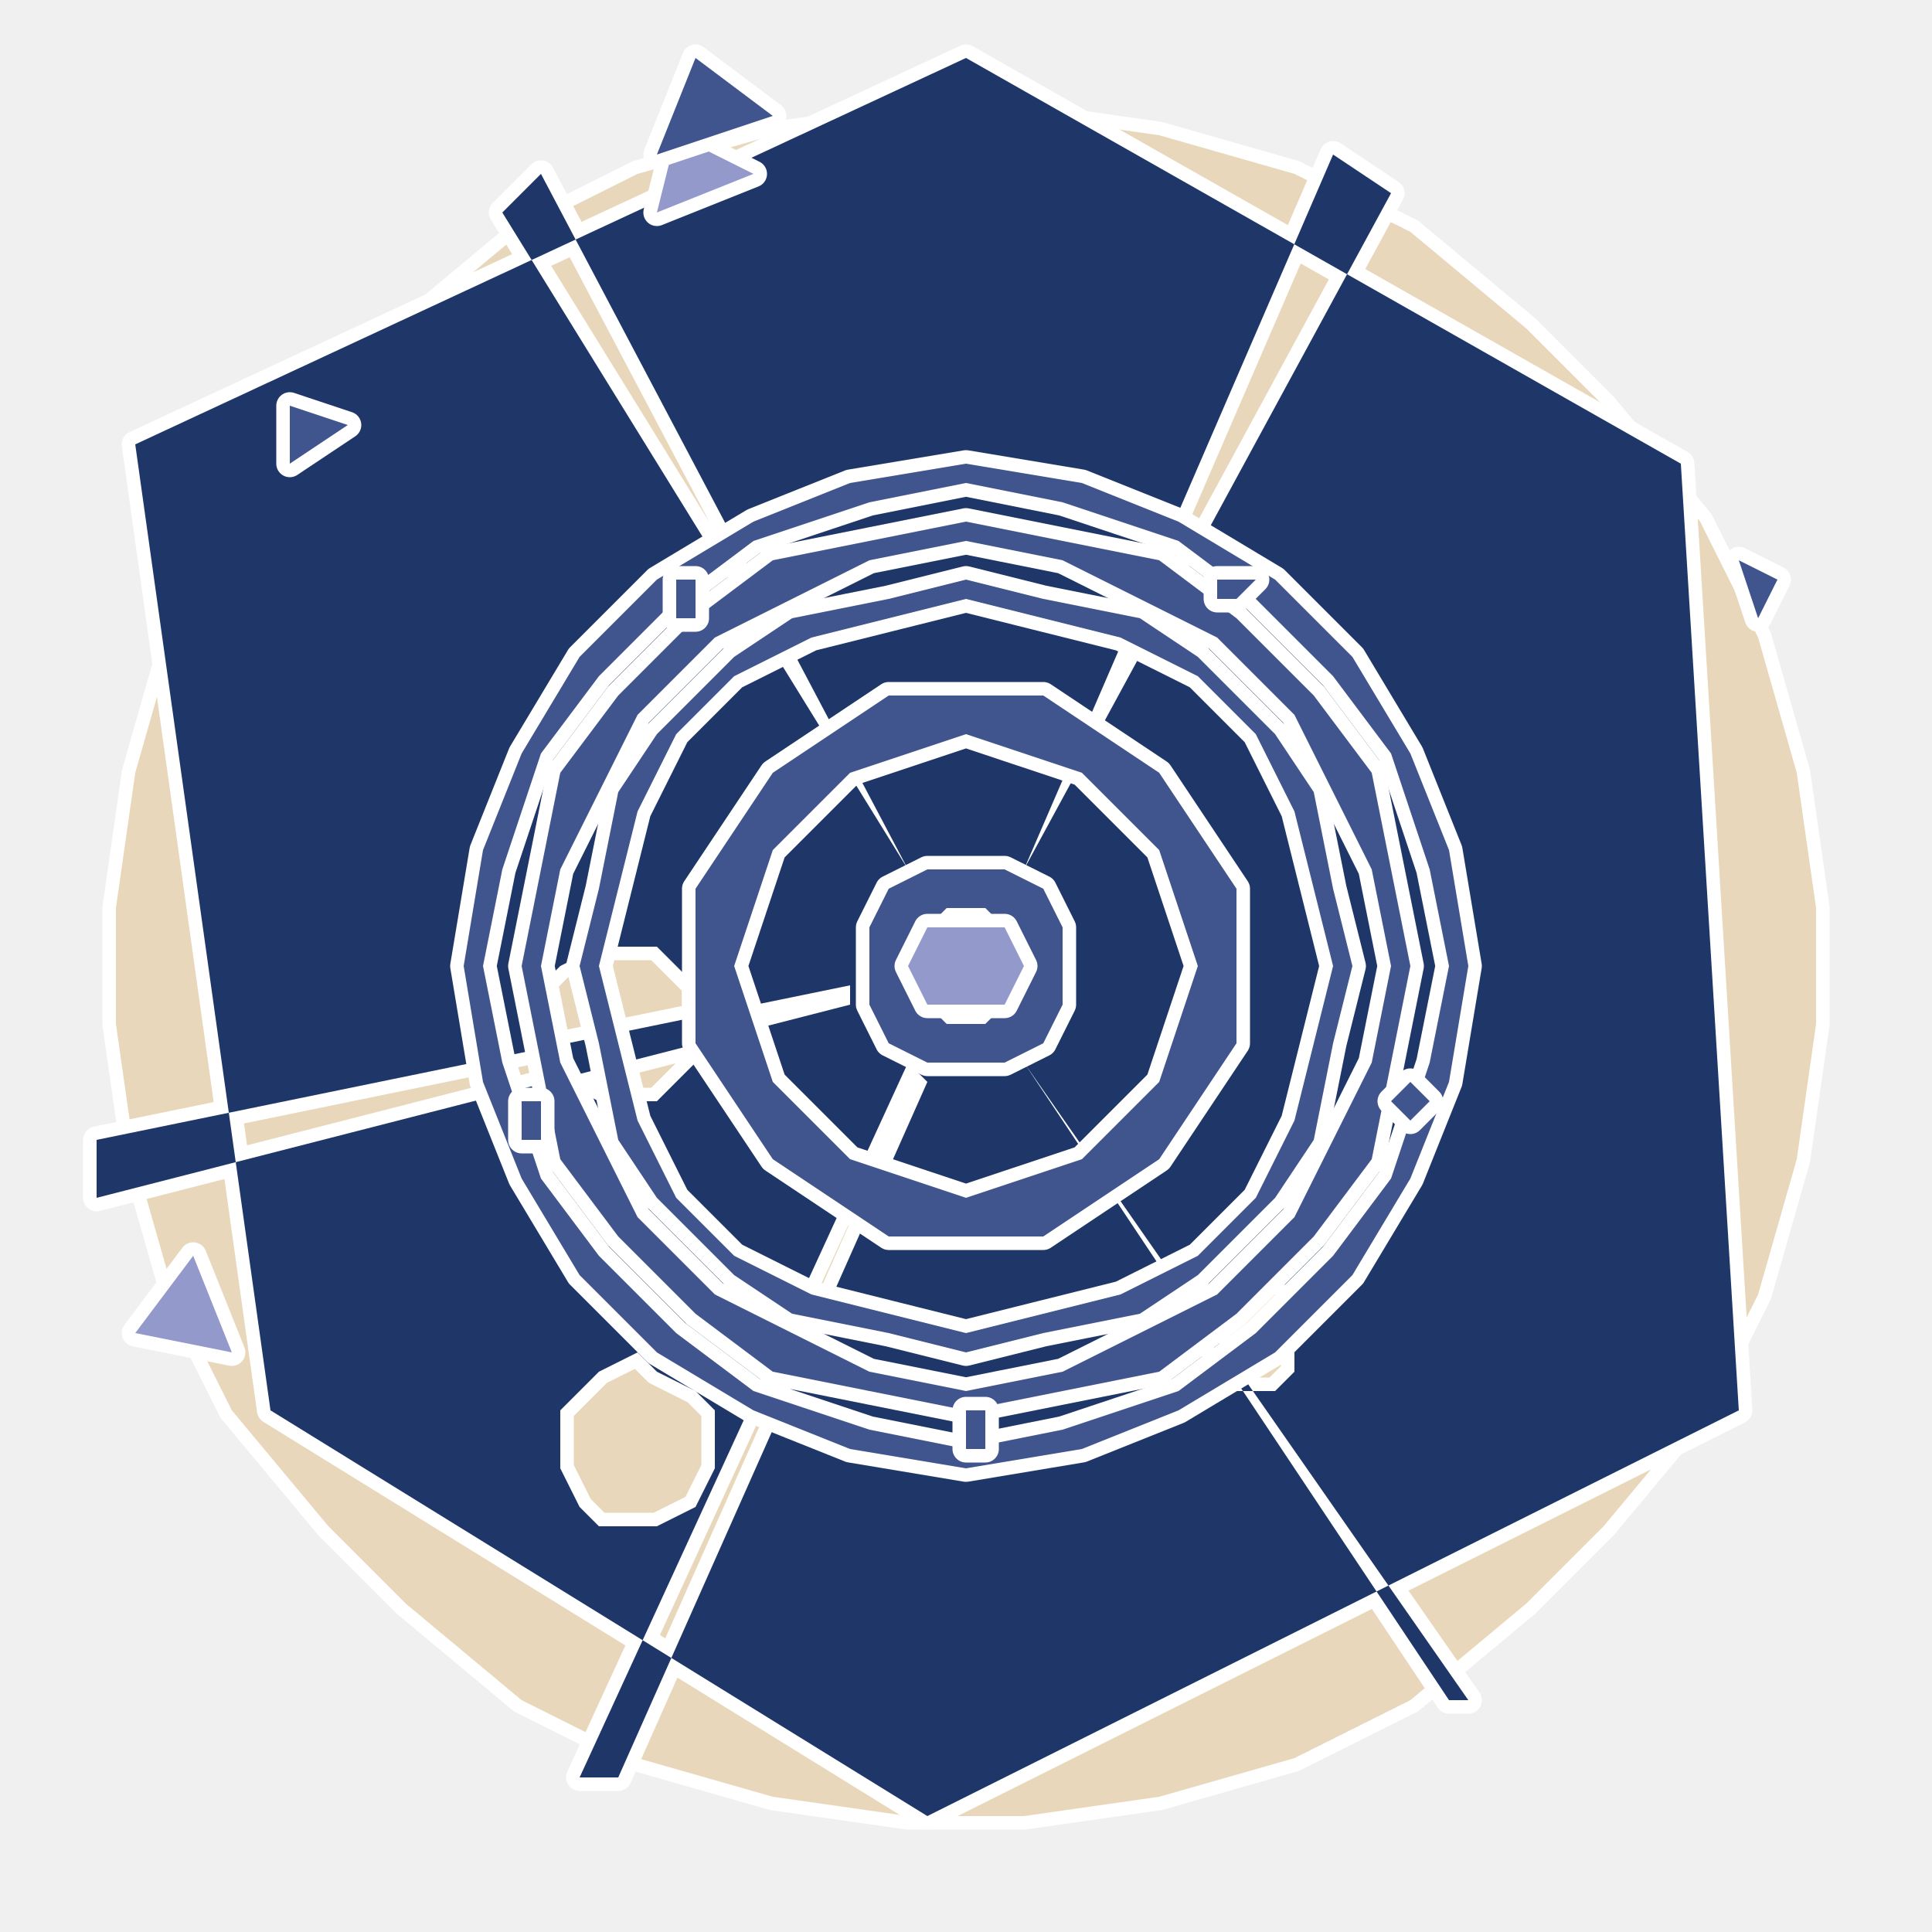
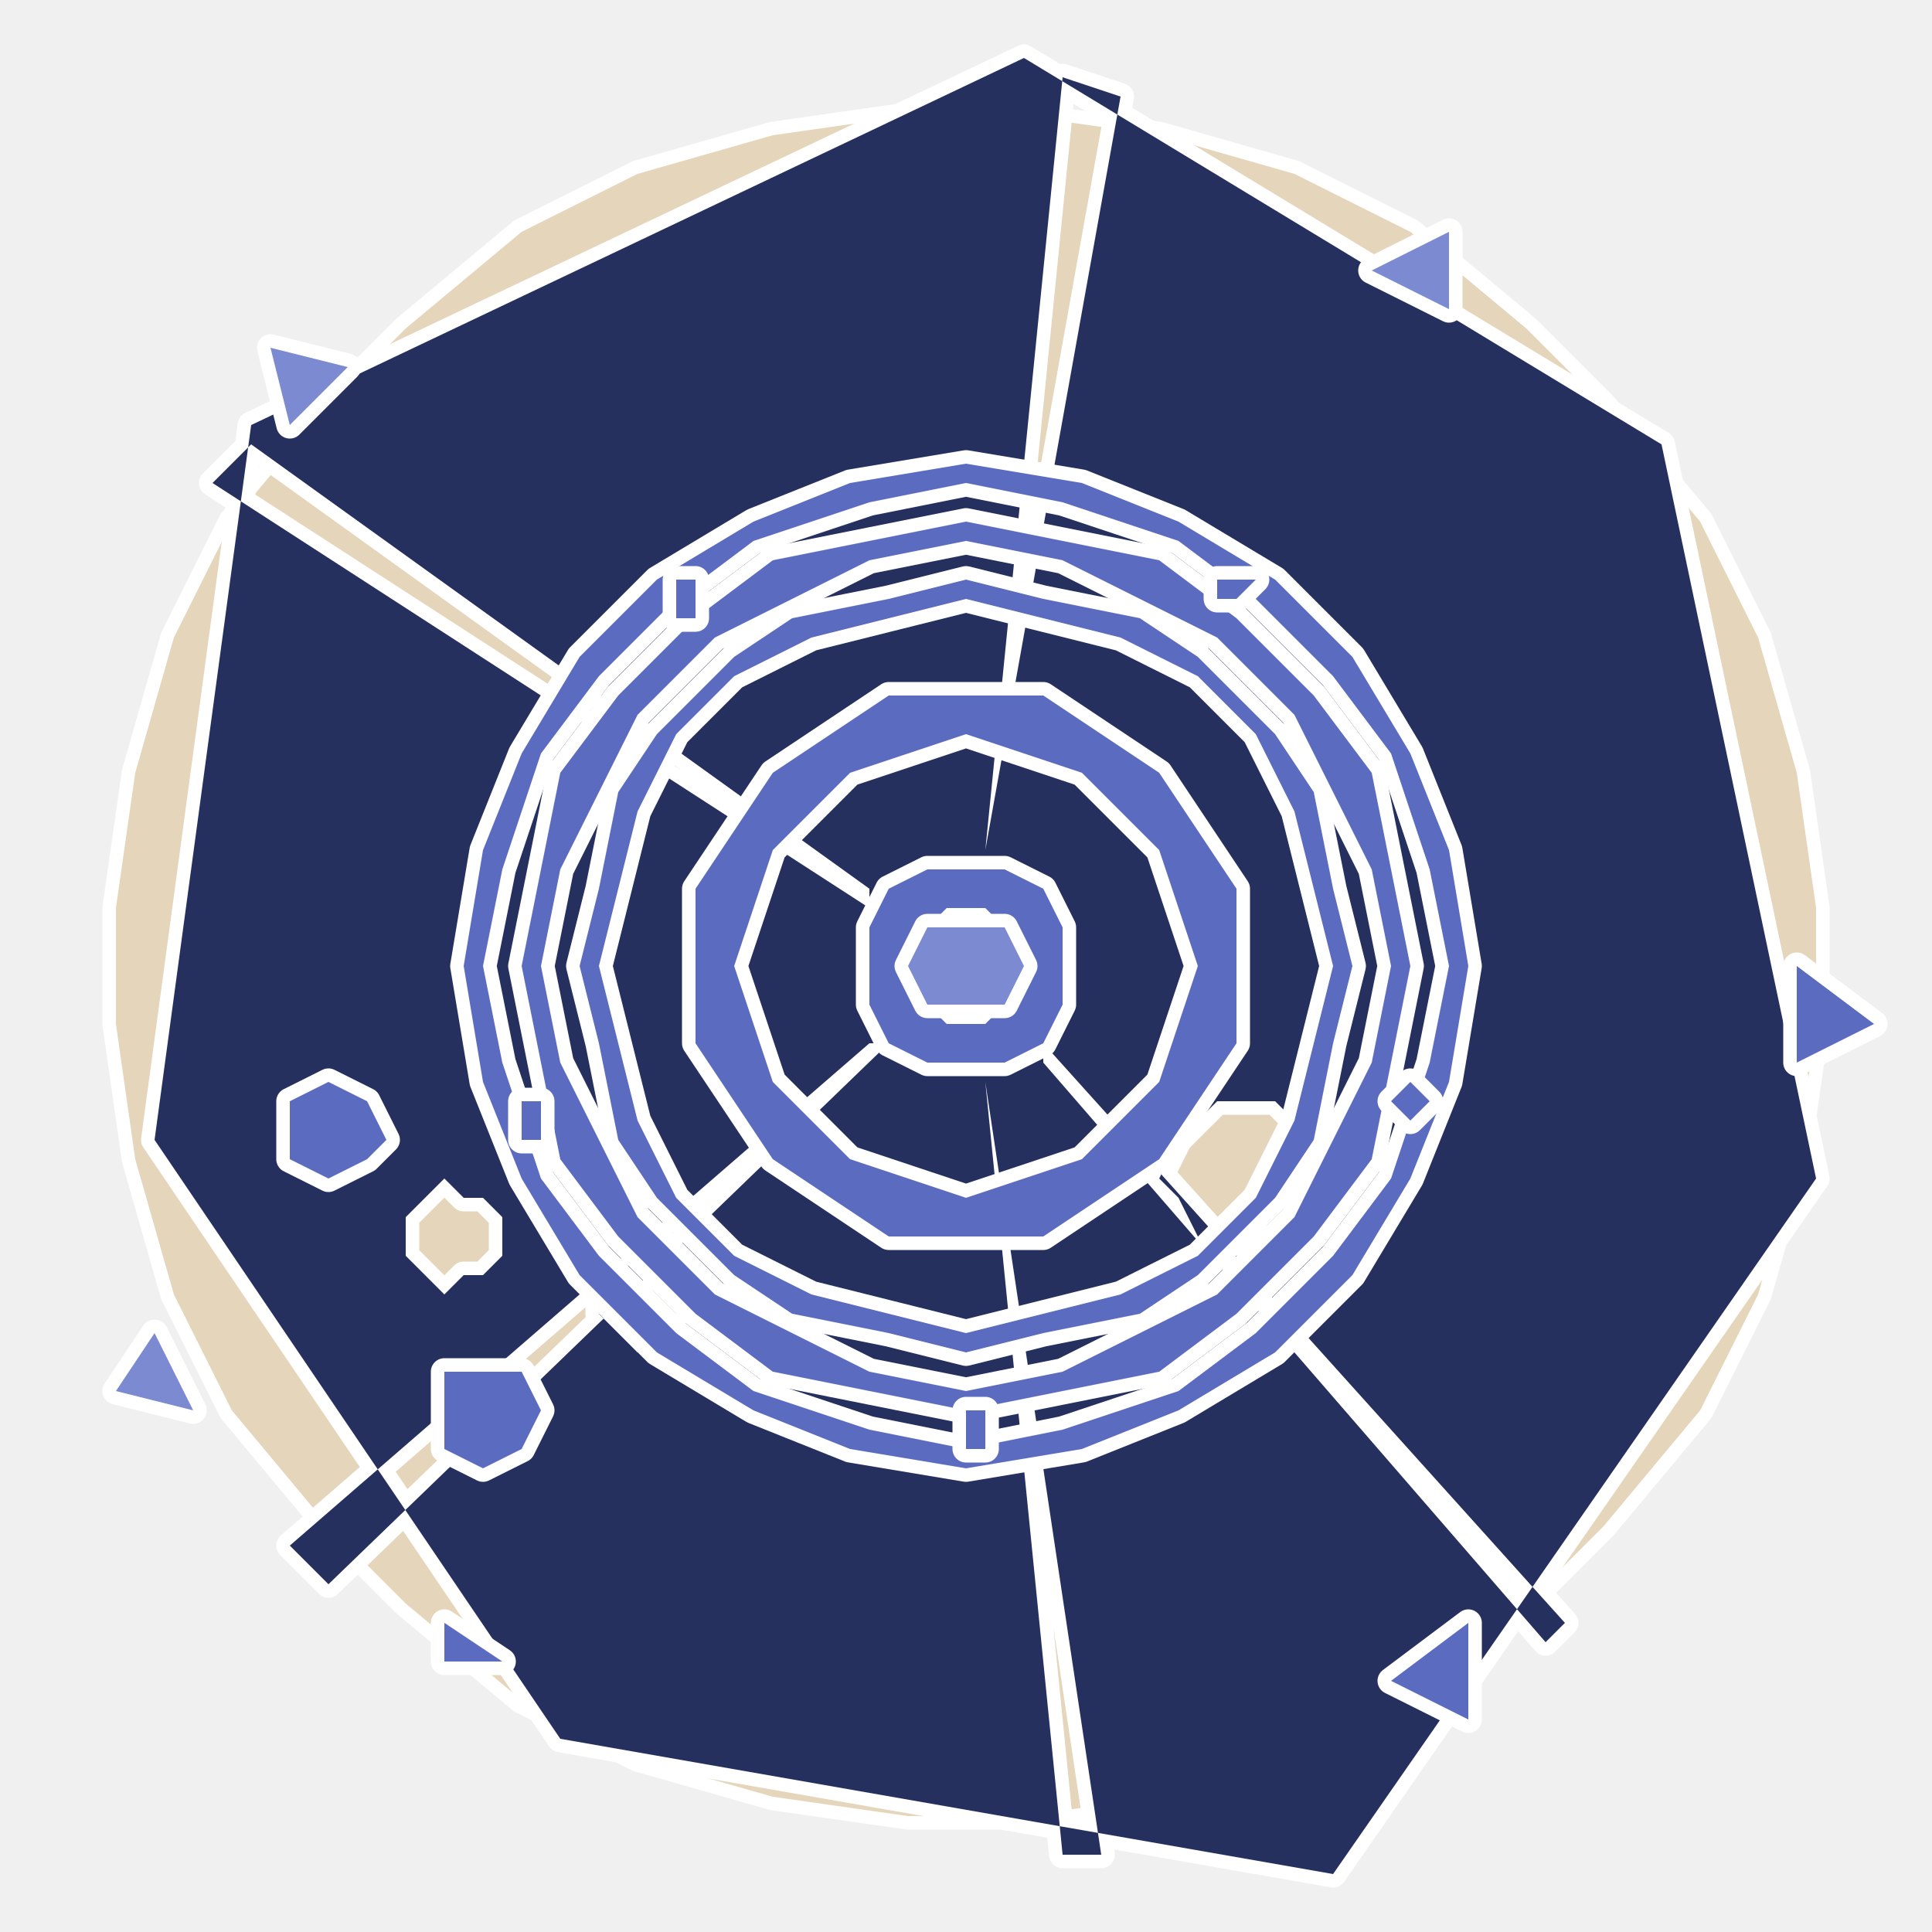
<svg xmlns="http://www.w3.org/2000/svg" viewBox="0 0 100 100" role="img" aria-label="@playform/hook-dsh-test-suggester - spike-star">
  <style>
		@media (prefers-reduced-motion: no-preference) {
			.hook-dsh-test-suggester-scene * { transform-box: view-box; transform-origin: 50% 50%; }
- 		.hook-dsh-test-suggester-counter { animation: hook-dsh-test-suggester-counter 25s linear -6s infinite; }
+ 		.hook-dsh-test-suggester-counter { animation: hook-dsh-test-suggester-counter 26s linear -3s infinite; }
		@keyframes hook-dsh-test-suggester-counter { to { transform: rotate(-360deg); } }
- 		.hook-dsh-test-suggester-breathe { animation: hook-dsh-test-suggester-breathe 6s ease-in-out -6s infinite; }
+ 		.hook-dsh-test-suggester-breathe { animation: hook-dsh-test-suggester-breathe 5s ease-in-out -3s infinite; }
		@keyframes hook-dsh-test-suggester-breathe { 50% { transform: scale(1.06); opacity: 0.85; } }
		.hook-dsh-test-suggester-fire { animation: hook-dsh-test-suggester-fire 2.7s ease-in-out infinite; }
		@keyframes hook-dsh-test-suggester-fire { 0%, 100% { opacity: 0.35; } 50% { opacity: 1; } }
- 		.hook-dsh-test-suggester-twinkle { animation: hook-dsh-test-suggester-twinkle 7s ease-in-out -6s infinite; }
+ 		.hook-dsh-test-suggester-twinkle { animation: hook-dsh-test-suggester-twinkle 8s ease-in-out -3s infinite; }
		@keyframes hook-dsh-test-suggester-twinkle { 0%, 100% { transform: scale(0.94); opacity: 0.4; } 50% { transform: scale(1.06); opacity: 1; } }
		}
	</style>
  <defs>
    <path id="hook-dsh-test-suggester-0" d="M91,67 L88,73 L83,79 L79,83 L73,88 L67,91 L60,93 L53,94 L47,94 L40,93 L33,91 L27,88 L21,83 L17,79 L12,73 L9,67 L7,60 L6,53 L6,47 L7,40 L9,33 L12,27 L17,21 L21,17 L27,12 L33,9 L40,7 L47,6 L53,6 L60,7 L67,9 L73,12 L79,17 L83,21 L88,27 L91,33 L93,40 L94,47 L94,53 L93,60 Z" />
-     <path id="hook-dsh-test-suggester-1" d="M52,84 L52,86 L50,86 L48,86 L48,84 L48,82 L50,82 L52,82 Z" />
-     <path id="hook-dsh-test-suggester-2" d="M84,63 L83,64 L82,65 L80,64 L79,63 L80,61 L82,60 L83,61 Z" />
-     <path id="hook-dsh-test-suggester-3" d="M19,46 L18,48 L16,49 L14,48 L14,46 L14,45 L16,44 L18,45 Z" />
-     <path id="hook-dsh-test-suggester-4" d="M90,73 L48,94 L14,73 L7,23 L50,3 L87,24 Z M53,55 L76,88 L75,88 L53,55 Z M36,53 L36,55 L35,56 L34,57 L32,57 L31,57 L29,56 L28,55 L28,53 L28,51 L29,50 L31,49 L32,49 L34,49 L35,50 L36,51 Z M48,56 L32,92 L30,92 L47,55 Z M44,52 L5,62 L5,59 L44,51 Z M67,69 L67,70 L67,71 L66,72 L65,72 L63,72 L63,71 L62,70 L62,69 L62,68 L63,67 L63,66 L65,66 L66,66 L67,67 L67,68 Z M47,45 L26,11 L28,9 L47,45 Z M53,45 L69,8 L72,10 L53,45 Z M37,75 L37,76 L36,78 L34,79 L33,79 L31,79 L30,78 L29,76 L29,75 L29,73 L30,72 L31,71 L33,70 L34,71 L36,72 L37,73 Z M54,50 L54,52 L53,53 L52,54 L50,54 L48,54 L47,53 L46,52 L46,50 L46,48 L47,47 L48,46 L50,46 L52,46 L53,47 L54,48 Z" />
-     <path id="hook-dsh-test-suggester-5" d="M64,50 L64,54 L62,57 L60,60 L57,62 L54,64 L50,64 L46,64 L43,62 L40,60 L38,57 L36,54 L36,50 L36,46 L38,43 L40,40 L43,38 L46,36 L50,36 L54,36 L57,38 L60,40 L62,43 L64,46 Z M62,50 L61,53 L60,56 L58,58 L56,60 L53,61 L50,62 L47,61 L44,60 L42,58 L40,56 L39,53 L38,50 L39,47 L40,44 L42,42 L44,40 L47,39 L50,38 L53,39 L56,40 L58,42 L60,44 L61,47 Z" />
-     <path id="hook-dsh-test-suggester-6" d="M55,50 L55,52 L54,54 L52,55 L50,55 L48,55 L46,54 L45,52 L45,50 L45,48 L46,46 L48,45 L50,45 L52,45 L54,46 L55,48 Z M53,50 L53,51 L52,52 L51,53 L50,53 L49,53 L48,52 L47,51 L47,50 L47,49 L48,48 L49,47 L50,47 L51,47 L52,48 L53,49 Z" />
-     <path id="hook-dsh-test-suggester-7" d="M70,50 L69,54 L68,59 L66,62 L62,66 L59,68 L54,69 L50,70 L46,69 L41,68 L38,66 L34,62 L32,59 L31,54 L30,50 L31,46 L32,41 L34,38 L38,34 L41,32 L46,31 L50,30 L54,31 L59,32 L62,34 L66,38 L68,41 L69,46 Z M69,50 L68,54 L67,58 L65,62 L62,65 L58,67 L54,68 L50,69 L46,68 L42,67 L38,65 L35,62 L33,58 L32,54 L31,50 L32,46 L33,42 L35,38 L38,35 L42,33 L46,32 L50,31 L54,32 L58,33 L62,35 L65,38 L67,42 L68,46 Z" />
-     <path id="hook-dsh-test-suggester-8" d="M73,50 L72,55 L71,60 L68,64 L64,68 L60,71 L55,72 L50,73 L45,72 L40,71 L36,68 L32,64 L29,60 L28,55 L27,50 L28,45 L29,40 L32,36 L36,32 L40,29 L45,28 L50,27 L55,28 L60,29 L64,32 L68,36 L71,40 L72,45 Z M72,50 L71,55 L69,59 L67,63 L63,67 L59,69 L55,71 L50,72 L45,71 L41,69 L37,67 L33,63 L31,59 L29,55 L28,50 L29,45 L31,41 L33,37 L37,33 L41,31 L45,29 L50,28 L55,29 L59,31 L63,33 L67,37 L69,41 L71,45 Z" />
-     <path id="hook-dsh-test-suggester-9" d="M76,50 L75,56 L73,61 L70,66 L66,70 L61,73 L56,75 L50,76 L44,75 L39,73 L34,70 L30,66 L27,61 L25,56 L24,50 L25,44 L27,39 L30,34 L34,30 L39,27 L44,25 L50,24 L56,25 L61,27 L66,30 L70,34 L73,39 L75,44 Z M75,50 L74,55 L72,61 L69,65 L65,69 L61,72 L55,74 L50,75 L45,74 L39,72 L35,69 L31,65 L28,61 L26,55 L25,50 L26,45 L28,39 L31,35 L35,31 L39,28 L45,26 L50,25 L55,26 L61,28 L65,31 L69,35 L72,39 L74,45 Z" />
-     <path id="hook-dsh-test-suggester-10" d="M74,57 L73,58 L73,58 L72,57 L73,56 L73,56 Z" />
-     <path id="hook-dsh-test-suggester-11" d="M51,74 L51,75 L50,75 L50,74 L50,73 L51,73 Z" />
-     <path id="hook-dsh-test-suggester-12" d="M28,58 L28,59 L27,59 L27,58 L27,57 L28,57 Z" />
-     <path id="hook-dsh-test-suggester-13" d="M36,31 L36,32 L35,32 L35,31 L35,30 L36,30 Z" />
-     <path id="hook-dsh-test-suggester-14" d="M65,30 L64,31 L63,31 L63,30 L63,30 L64,30 Z" />
-     <path id="hook-dsh-test-suggester-15" d="M90,29 L92,30 L91,32 Z" />
-     <path id="hook-dsh-test-suggester-16" d="M34,11 L35,7 L39,9 Z" />
-     <path id="hook-dsh-test-suggester-17" d="M15,24 L15,21 L18,22 Z" />
-     <path id="hook-dsh-test-suggester-18" d="M12,70 L7,69 L10,65 Z" />
-     <path id="hook-dsh-test-suggester-19" d="M34,8 L36,3 L40,6 Z" />
-     <path id="hook-dsh-test-suggester-20" d="M53,50 L52,52 L51,52 L49,52 L48,52 L47,50 L48,48 L49,48 L51,48 L52,48 Z" />
+     <path id="hook-dsh-test-suggester-1" d="M37,19 L37,21 L35,22 L33,21 L33,19 L33,18 L35,17 L37,18 Z" />
+     <path id="hook-dsh-test-suggester-2" d="M18,49 L18,51 L16,52 L14,51 L14,49 L14,48 L16,47 L18,48 Z" />
+     <path id="hook-dsh-test-suggester-3" d="M94,61 L69,97 L29,90 L8,59 L13,22 L53,3 L86,23 Z M54,54 L81,84 L80,85 L54,55 Z M68,61 L68,62 L67,64 L66,64 L64,65 L63,64 L62,64 L61,62 L60,61 L61,59 L62,58 L63,57 L64,57 L66,57 L67,58 L68,59 Z M51,56 L57,96 L55,96 L51,56 Z M46,54 L17,82 L15,80 L45,54 Z M36,67 L36,68 L35,69 L35,70 L34,70 L33,70 L32,69 L31,68 L31,67 L31,66 L32,66 L33,65 L34,65 L35,65 L35,66 L36,66 Z M45,47 L11,25 L13,23 L45,46 Z M51,44 L55,4 L58,5 L51,44 Z M26,64 L26,65 L25,66 L24,66 L23,67 L22,66 L22,66 L21,65 L21,64 L21,63 L22,62 L22,62 L23,61 L24,62 L25,62 L26,63 Z M54,50 L54,52 L53,53 L52,54 L50,54 L48,54 L47,53 L46,52 L46,50 L46,48 L47,47 L48,46 L50,46 L52,46 L53,47 L54,48 Z" />
+     <path id="hook-dsh-test-suggester-4" d="M20,59 L19,60 L17,61 L15,60 L15,59 L15,57 L17,56 L19,57 Z" />
+     <path id="hook-dsh-test-suggester-5" d="M28,73 L27,75 L25,76 L23,75 L23,73 L23,71 L25,71 L27,71 Z" />
+     <path id="hook-dsh-test-suggester-6" d="M64,50 L64,54 L62,57 L60,60 L57,62 L54,64 L50,64 L46,64 L43,62 L40,60 L38,57 L36,54 L36,50 L36,46 L38,43 L40,40 L43,38 L46,36 L50,36 L54,36 L57,38 L60,40 L62,43 L64,46 Z M62,50 L61,53 L60,56 L58,58 L56,60 L53,61 L50,62 L47,61 L44,60 L42,58 L40,56 L39,53 L38,50 L39,47 L40,44 L42,42 L44,40 L47,39 L50,38 L53,39 L56,40 L58,42 L60,44 L61,47 Z" />
+     <path id="hook-dsh-test-suggester-7" d="M55,50 L55,52 L54,54 L52,55 L50,55 L48,55 L46,54 L45,52 L45,50 L45,48 L46,46 L48,45 L50,45 L52,45 L54,46 L55,48 Z M53,50 L53,51 L52,52 L51,53 L50,53 L49,53 L48,52 L47,51 L47,50 L47,49 L48,48 L49,47 L50,47 L51,47 L52,48 L53,49 Z" />
+     <path id="hook-dsh-test-suggester-8" d="M70,50 L69,54 L68,59 L66,62 L62,66 L59,68 L54,69 L50,70 L46,69 L41,68 L38,66 L34,62 L32,59 L31,54 L30,50 L31,46 L32,41 L34,38 L38,34 L41,32 L46,31 L50,30 L54,31 L59,32 L62,34 L66,38 L68,41 L69,46 Z M69,50 L68,54 L67,58 L65,62 L62,65 L58,67 L54,68 L50,69 L46,68 L42,67 L38,65 L35,62 L33,58 L32,54 L31,50 L32,46 L33,42 L35,38 L38,35 L42,33 L46,32 L50,31 L54,32 L58,33 L62,35 L65,38 L67,42 L68,46 Z" />
+     <path id="hook-dsh-test-suggester-9" d="M73,50 L72,55 L71,60 L68,64 L64,68 L60,71 L55,72 L50,73 L45,72 L40,71 L36,68 L32,64 L29,60 L28,55 L27,50 L28,45 L29,40 L32,36 L36,32 L40,29 L45,28 L50,27 L55,28 L60,29 L64,32 L68,36 L71,40 L72,45 Z M72,50 L71,55 L69,59 L67,63 L63,67 L59,69 L55,71 L50,72 L45,71 L41,69 L37,67 L33,63 L31,59 L29,55 L28,50 L29,45 L31,41 L33,37 L37,33 L41,31 L45,29 L50,28 L55,29 L59,31 L63,33 L67,37 L69,41 L71,45 Z" />
+     <path id="hook-dsh-test-suggester-10" d="M76,50 L75,56 L73,61 L70,66 L66,70 L61,73 L56,75 L50,76 L44,75 L39,73 L34,70 L30,66 L27,61 L25,56 L24,50 L25,44 L27,39 L30,34 L34,30 L39,27 L44,25 L50,24 L56,25 L61,27 L66,30 L70,34 L73,39 L75,44 Z M75,50 L74,55 L72,61 L69,65 L65,69 L61,72 L55,74 L50,75 L45,74 L39,72 L35,69 L31,65 L28,61 L26,55 L25,50 L26,45 L28,39 L31,35 L35,31 L39,28 L45,26 L50,25 L55,26 L61,28 L65,31 L69,35 L72,39 L74,45 Z" />
+     <path id="hook-dsh-test-suggester-11" d="M74,57 L73,58 L73,58 L72,57 L73,56 L73,56 Z" />
+     <path id="hook-dsh-test-suggester-12" d="M51,74 L51,75 L50,75 L50,74 L50,73 L51,73 Z" />
+     <path id="hook-dsh-test-suggester-13" d="M28,58 L28,59 L27,59 L27,58 L27,57 L28,57 Z" />
+     <path id="hook-dsh-test-suggester-14" d="M93,50 L97,53 L93,55 Z" />
+     <path id="hook-dsh-test-suggester-15" d="M36,31 L36,32 L35,32 L35,31 L35,30 L36,30 Z" />
+     <path id="hook-dsh-test-suggester-16" d="M71,14 L75,12 L75,16 Z" />
+     <path id="hook-dsh-test-suggester-17" d="M65,30 L64,31 L63,31 L63,30 L63,30 L64,30 Z" />
+     <path id="hook-dsh-test-suggester-18" d="M26,86 L23,86 L23,84 Z" />
+     <path id="hook-dsh-test-suggester-19" d="M10,73 L6,72 L8,69 Z" />
+     <path id="hook-dsh-test-suggester-20" d="M76,84 L76,89 L72,87 Z" />
+     <path id="hook-dsh-test-suggester-21" d="M15,22 L14,18 L18,19 Z" />
+     <path id="hook-dsh-test-suggester-22" d="M53,50 L52,52 L51,52 L49,52 L48,52 L47,50 L48,48 L49,48 L51,48 L52,48 Z" />
  </defs>
  <g class="hook-dsh-test-suggester-scene">
-     <g fill="#E8D7BA" fill-opacity="1" fill-rule="evenodd" stroke="#ffffff" stroke-width="1.4" stroke-linejoin="round" paint-order="stroke fill">
+     <g fill="#E4D5BB" fill-opacity="1" fill-rule="evenodd" stroke="#ffffff" stroke-width="1.4" stroke-linejoin="round" paint-order="stroke fill">
      <use class="hook-dsh-test-suggester-breathe" href="#hook-dsh-test-suggester-0" />
    </g>
-     <g fill="#40548D" fill-opacity="1" fill-rule="evenodd" stroke="#ffffff" stroke-width="1.4" stroke-linejoin="round" paint-order="stroke fill">
-       <use class="hook-dsh-test-suggester-fire" style="animation-delay:-6.00s" href="#hook-dsh-test-suggester-1" />
-       <use class="hook-dsh-test-suggester-fire" style="animation-delay:-6.18s" href="#hook-dsh-test-suggester-2" />
-       <use class="hook-dsh-test-suggester-fire" style="animation-delay:-6.36s" href="#hook-dsh-test-suggester-3" />
+     <g fill="#5B6BC0" fill-opacity="1" fill-rule="evenodd" stroke="#ffffff" stroke-width="1.4" stroke-linejoin="round" paint-order="stroke fill">
+       <use class="hook-dsh-test-suggester-fire" style="animation-delay:-3.00s" href="#hook-dsh-test-suggester-1" />
+       <use class="hook-dsh-test-suggester-fire" style="animation-delay:-3.18s" href="#hook-dsh-test-suggester-2" />
    </g>
-     <g fill="#1E3768" fill-opacity="1" fill-rule="evenodd" stroke="#ffffff" stroke-width="1.4" stroke-linejoin="round" paint-order="stroke fill">
-       <use href="#hook-dsh-test-suggester-4" />
+     <g fill="#26305E" fill-opacity="1" fill-rule="evenodd" stroke="#ffffff" stroke-width="1.4" stroke-linejoin="round" paint-order="stroke fill">
+       <use href="#hook-dsh-test-suggester-3" />
    </g>
-     <g fill="#40548D" fill-opacity="1" fill-rule="evenodd" stroke="#ffffff" stroke-width="1.4" stroke-linejoin="round" paint-order="stroke fill">
-       <use class="hook-dsh-test-suggester-breathe" href="#hook-dsh-test-suggester-5" />
+     <g fill="#5B6BC0" fill-opacity="1" fill-rule="evenodd" stroke="#ffffff" stroke-width="1.4" stroke-linejoin="round" paint-order="stroke fill">
+       <use class="hook-dsh-test-suggester-fire" style="animation-delay:-3.36s" href="#hook-dsh-test-suggester-4" />
+       <use class="hook-dsh-test-suggester-fire" style="animation-delay:-3.54s" href="#hook-dsh-test-suggester-5" />
      <use class="hook-dsh-test-suggester-breathe" href="#hook-dsh-test-suggester-6" />
      <use class="hook-dsh-test-suggester-breathe" href="#hook-dsh-test-suggester-7" />
      <use class="hook-dsh-test-suggester-breathe" href="#hook-dsh-test-suggester-8" />
      <use class="hook-dsh-test-suggester-breathe" href="#hook-dsh-test-suggester-9" />
-       <use class="hook-dsh-test-suggester-counter" href="#hook-dsh-test-suggester-10" />
+       <use class="hook-dsh-test-suggester-breathe" href="#hook-dsh-test-suggester-10" />
      <use class="hook-dsh-test-suggester-counter" href="#hook-dsh-test-suggester-11" />
      <use class="hook-dsh-test-suggester-counter" href="#hook-dsh-test-suggester-12" />
      <use class="hook-dsh-test-suggester-counter" href="#hook-dsh-test-suggester-13" />
-       <use class="hook-dsh-test-suggester-counter" href="#hook-dsh-test-suggester-14" />
-       <use class="hook-dsh-test-suggester-twinkle" href="#hook-dsh-test-suggester-15" />
+       <use class="hook-dsh-test-suggester-twinkle" href="#hook-dsh-test-suggester-14" />
+       <use class="hook-dsh-test-suggester-counter" href="#hook-dsh-test-suggester-15" />
    </g>
-     <g fill="#9499CB" fill-opacity="1" fill-rule="evenodd" stroke="#ffffff" stroke-width="1.4" stroke-linejoin="round" paint-order="stroke fill">
+     <g fill="#7C8AD1" fill-opacity="1" fill-rule="evenodd" stroke="#ffffff" stroke-width="1.4" stroke-linejoin="round" paint-order="stroke fill">
      <use class="hook-dsh-test-suggester-twinkle" href="#hook-dsh-test-suggester-16" />
    </g>
-     <g fill="#40548D" fill-opacity="1" fill-rule="evenodd" stroke="#ffffff" stroke-width="1.4" stroke-linejoin="round" paint-order="stroke fill">
-       <use class="hook-dsh-test-suggester-twinkle" href="#hook-dsh-test-suggester-17" />
-     </g>
-     <g fill="#9499CB" fill-opacity="1" fill-rule="evenodd" stroke="#ffffff" stroke-width="1.4" stroke-linejoin="round" paint-order="stroke fill">
+     <g fill="#5B6BC0" fill-opacity="1" fill-rule="evenodd" stroke="#ffffff" stroke-width="1.4" stroke-linejoin="round" paint-order="stroke fill">
+       <use class="hook-dsh-test-suggester-counter" href="#hook-dsh-test-suggester-17" />
      <use class="hook-dsh-test-suggester-twinkle" href="#hook-dsh-test-suggester-18" />
    </g>
-     <g fill="#40548D" fill-opacity="1" fill-rule="evenodd" stroke="#ffffff" stroke-width="1.4" stroke-linejoin="round" paint-order="stroke fill">
+     <g fill="#7C8AD1" fill-opacity="1" fill-rule="evenodd" stroke="#ffffff" stroke-width="1.4" stroke-linejoin="round" paint-order="stroke fill">
      <use class="hook-dsh-test-suggester-twinkle" href="#hook-dsh-test-suggester-19" />
    </g>
-     <g fill="#9499CB" fill-opacity="1" fill-rule="evenodd" stroke="#ffffff" stroke-width="1.4" stroke-linejoin="round" paint-order="stroke fill">
-       <use class="hook-dsh-test-suggester-breathe" href="#hook-dsh-test-suggester-20" />
+     <g fill="#5B6BC0" fill-opacity="1" fill-rule="evenodd" stroke="#ffffff" stroke-width="1.4" stroke-linejoin="round" paint-order="stroke fill">
+       <use class="hook-dsh-test-suggester-twinkle" href="#hook-dsh-test-suggester-20" />
+     </g>
+     <g fill="#7C8AD1" fill-opacity="1" fill-rule="evenodd" stroke="#ffffff" stroke-width="1.4" stroke-linejoin="round" paint-order="stroke fill">
+       <use class="hook-dsh-test-suggester-twinkle" href="#hook-dsh-test-suggester-21" />
+       <use class="hook-dsh-test-suggester-breathe" href="#hook-dsh-test-suggester-22" />
    </g>
  </g>
</svg>
